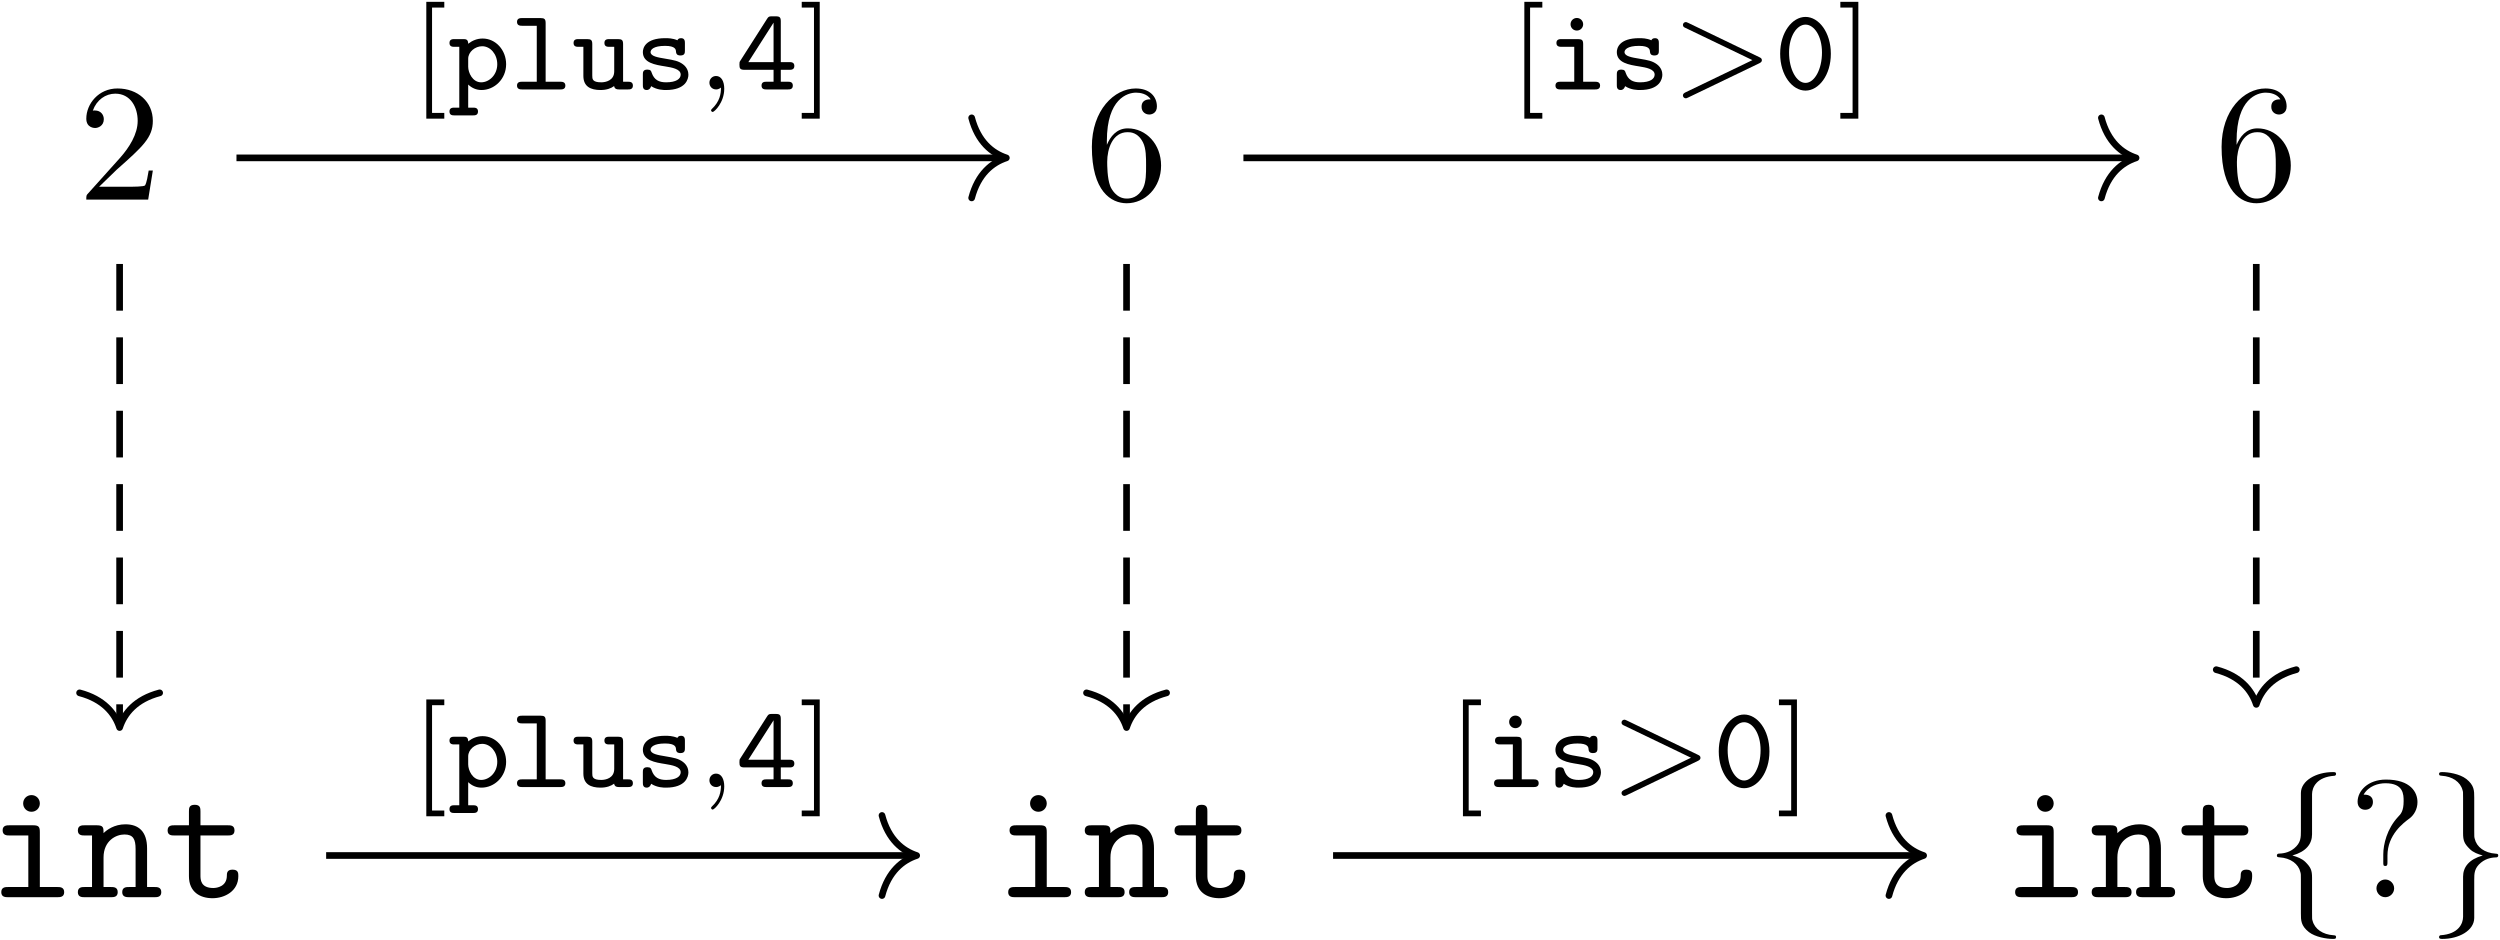
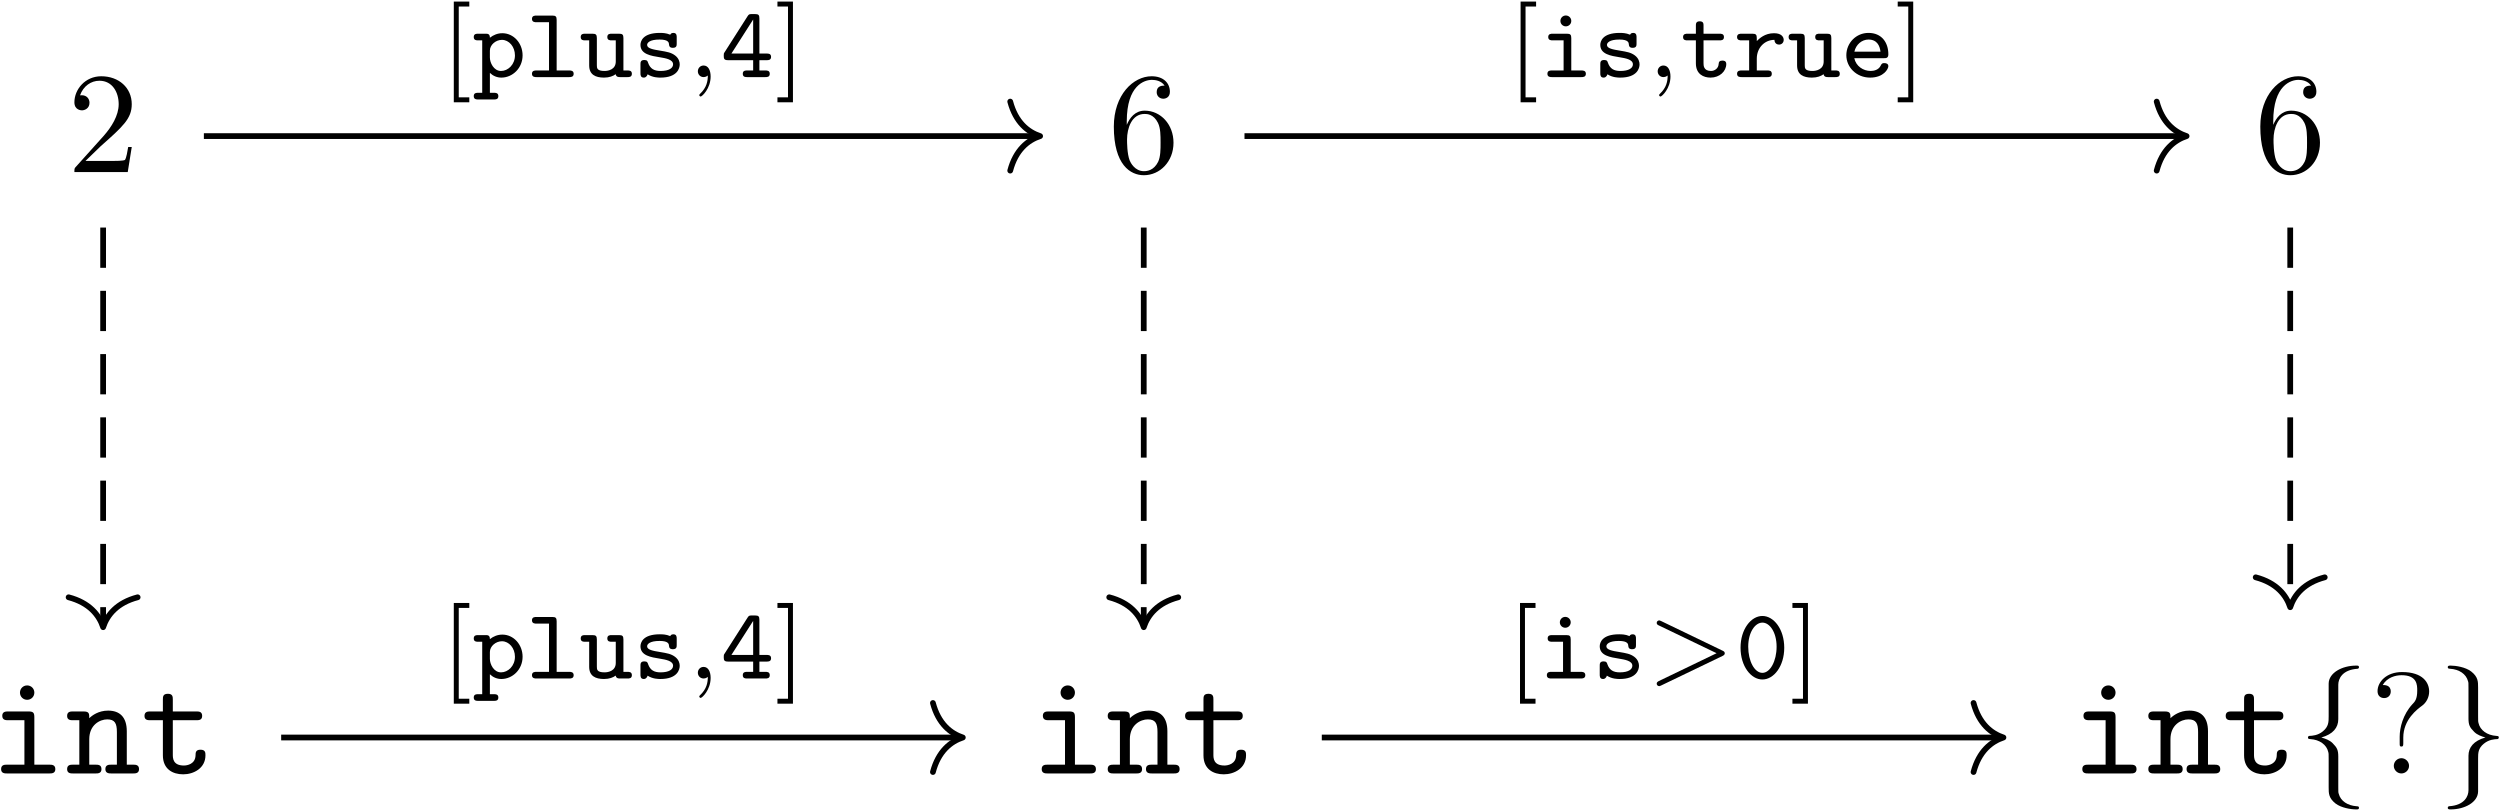
- <svg xmlns="http://www.w3.org/2000/svg" xmlns:xlink="http://www.w3.org/1999/xlink" width="1075pt" height="404pt" viewBox="0 0 1075 404" version="1.1">
+ <svg xmlns="http://www.w3.org/2000/svg" xmlns:xlink="http://www.w3.org/1999/xlink" width="1247pt" height="404pt" viewBox="0 0 1247 404" version="1.1">
  <defs>
    <g>
      <symbol overflow="visible" id="glyph0-0">
        <path style="stroke:none;" d="" />
      </symbol>
      <symbol overflow="visible" id="glyph0-1">
        <path style="stroke:none;" d="M 9.109 -5.531 L 16.719 -12.906 C 27.906 -22.812 32.203 -26.688 32.203 -33.859 C 32.203 -42.031 25.75 -47.781 17 -47.781 C 8.891 -47.781 3.594 -41.172 3.594 -34.797 C 3.594 -30.781 7.172 -30.781 7.391 -30.781 C 8.609 -30.781 11.125 -31.641 11.125 -34.578 C 11.125 -36.438 9.828 -38.312 7.312 -38.312 C 6.75 -38.312 6.594 -38.312 6.391 -38.234 C 8.031 -42.891 11.906 -45.547 16.062 -45.547 C 22.594 -45.547 25.688 -39.734 25.688 -33.859 C 25.688 -28.125 22.094 -22.453 18.156 -18 L 4.375 -2.656 C 3.594 -1.859 3.594 -1.719 3.594 0 L 30.203 0 L 32.203 -12.484 L 30.422 -12.484 C 30.062 -10.328 29.547 -7.172 28.844 -6.094 C 28.328 -5.531 23.594 -5.531 22.016 -5.531 Z M 9.109 -5.531 " />
      </symbol>
      <symbol overflow="visible" id="glyph0-2">
        <path style="stroke:none;" d="M 9.469 -23.531 L 9.469 -25.25 C 9.469 -43.406 18.359 -45.984 22.016 -45.984 C 23.75 -45.984 26.75 -45.547 28.328 -43.109 C 27.266 -43.109 24.391 -43.109 24.391 -39.891 C 24.391 -37.656 26.109 -36.578 27.688 -36.578 C 28.844 -36.578 30.984 -37.234 30.984 -40.031 C 30.984 -44.328 27.828 -47.781 21.875 -47.781 C 12.703 -47.781 3.016 -38.516 3.016 -22.672 C 3.016 -3.516 11.328 1.578 18 1.578 C 25.969 1.578 32.781 -5.172 32.781 -14.641 C 32.781 -23.75 26.391 -30.625 18.438 -30.625 C 13.562 -30.625 10.906 -26.969 9.469 -23.531 Z M 18 -0.438 C 13.484 -0.438 11.328 -4.734 10.906 -5.812 C 9.609 -9.188 9.609 -14.922 9.609 -16.219 C 9.609 -21.812 11.906 -28.984 18.359 -28.984 C 19.516 -28.984 22.812 -28.984 25.031 -24.531 C 26.328 -21.875 26.328 -18.219 26.328 -14.703 C 26.328 -11.266 26.328 -7.672 25.109 -5.094 C 22.953 -0.797 19.656 -0.438 18 -0.438 Z M 18 -0.438 " />
      </symbol>
      <symbol overflow="visible" id="glyph0-3">
        <path style="stroke:none;" d="M 16.859 -17.859 C 16.859 -26.906 23.812 -32 26.328 -33.859 C 28.266 -35.297 29.766 -37.875 29.766 -40.891 C 29.766 -45.047 26.906 -50.578 16.219 -50.578 C 8.469 -50.578 4.016 -45.688 4.016 -41.031 C 4.016 -38.594 5.672 -37.594 7.312 -37.594 C 9.328 -37.594 10.609 -39.031 10.609 -40.891 C 10.609 -44.109 7.609 -44.109 6.594 -44.109 C 8.828 -47.922 12.984 -49 16 -49 C 23.812 -49 23.812 -44.109 23.812 -41.312 C 23.812 -37.094 22.672 -35.797 21.375 -34.5 C 16.641 -29.344 15.062 -22.734 15.062 -18.359 L 15.062 -15.141 C 15.062 -13.844 15.062 -13.422 15.922 -13.422 C 16.859 -13.422 16.859 -14.062 16.859 -15.344 Z M 19.734 -3.797 C 19.734 -5.875 18 -7.609 15.922 -7.609 C 13.844 -7.609 12.125 -5.875 12.125 -3.797 C 12.125 -1.719 13.844 0 15.922 0 C 18 0 19.734 -1.719 19.734 -3.797 Z M 19.734 -3.797 " />
      </symbol>
      <symbol overflow="visible" id="glyph1-0">
        <path style="stroke:none;" d="" />
      </symbol>
      <symbol overflow="visible" id="glyph1-1">
        <path style="stroke:none;" d="M 22.172 -27.969 C 22.172 -30.203 21.734 -30.922 19.297 -30.922 L 9.109 -30.922 C 8.031 -30.922 6.172 -30.922 6.172 -28.766 C 6.172 -26.547 8.031 -26.547 9.109 -26.547 L 17.219 -26.547 L 17.219 -4.375 L 8.531 -4.375 C 7.391 -4.375 5.594 -4.375 5.594 -2.156 C 5.594 0 7.453 0 8.531 0 L 29.703 0 C 30.781 0 32.641 0 32.641 -2.156 C 32.641 -4.375 30.781 -4.375 29.703 -4.375 L 22.172 -4.375 Z M 22.172 -40.312 C 22.172 -42.328 20.594 -43.906 18.578 -43.906 C 16.578 -43.906 15 -42.328 15 -40.312 C 15 -38.312 16.578 -36.734 18.578 -36.734 C 20.594 -36.734 22.172 -38.312 22.172 -40.312 Z M 22.172 -40.312 " />
      </symbol>
      <symbol overflow="visible" id="glyph1-2">
        <path style="stroke:none;" d="M 11.906 -27.547 C 11.906 -29.844 11.906 -30.922 9.031 -30.922 L 3.797 -30.922 C 2.656 -30.922 0.859 -30.922 0.859 -28.688 C 0.859 -26.547 2.719 -26.547 3.734 -26.547 L 6.953 -26.547 L 6.953 -4.375 L 3.797 -4.375 C 2.656 -4.375 0.859 -4.375 0.859 -2.156 C 0.859 0 2.719 0 3.734 0 L 15.141 0 C 16.141 0 18 0 18 -2.156 C 18 -4.375 16.219 -4.375 15.062 -4.375 L 11.906 -4.375 L 11.906 -17.078 C 11.906 -24.25 17.219 -26.969 20.875 -26.969 C 24.672 -26.969 25.688 -24.969 25.688 -20.656 L 25.688 -4.375 L 22.891 -4.375 C 21.734 -4.375 19.938 -4.375 19.938 -2.156 C 19.938 0 21.875 0 22.891 0 L 33.859 0 C 34.859 0 36.734 0 36.734 -2.156 C 36.734 -4.375 34.938 -4.375 33.781 -4.375 L 30.625 -4.375 L 30.625 -21.016 C 30.625 -28.266 26.969 -31.344 21.312 -31.344 C 16.5 -31.344 13.266 -28.906 11.906 -27.547 Z M 11.906 -27.547 " />
      </symbol>
      <symbol overflow="visible" id="glyph1-3">
        <path style="stroke:none;" d="M 15.922 -26.547 L 27.688 -26.547 C 28.766 -26.547 30.562 -26.547 30.562 -28.688 C 30.562 -30.922 28.844 -30.922 27.688 -30.922 L 15.922 -30.922 L 15.922 -36.797 C 15.922 -38.156 15.922 -39.734 13.484 -39.734 C 10.969 -39.734 10.969 -38.234 10.969 -36.797 L 10.969 -30.922 L 4.734 -30.922 C 3.594 -30.922 1.797 -30.922 1.797 -28.688 C 1.797 -26.547 3.594 -26.547 4.656 -26.547 L 10.969 -26.547 L 10.969 -9.031 C 10.969 -2.156 15.859 0.438 21.094 0.438 C 26.391 0.438 32.203 -2.656 32.203 -9.031 C 32.203 -10.328 32.203 -11.844 29.703 -11.844 C 27.328 -11.844 27.266 -10.328 27.266 -9.109 C 27.188 -4.656 23.094 -3.953 21.453 -3.953 C 15.922 -3.953 15.922 -7.672 15.922 -9.469 Z M 15.922 -26.547 " />
      </symbol>
      <symbol overflow="visible" id="glyph2-0">
        <path style="stroke:none;" d="" />
      </symbol>
      <symbol overflow="visible" id="glyph2-1">
        <path style="stroke:none;" d="M 20.297 -44.266 C 20.297 -47.125 22.172 -51.719 29.984 -52.219 C 30.344 -52.297 30.625 -52.578 30.625 -53.016 C 30.625 -53.797 30.062 -53.797 29.266 -53.797 C 22.094 -53.797 15.562 -50.141 15.5 -44.828 L 15.5 -28.484 C 15.5 -25.688 15.5 -23.391 12.625 -21.016 C 10.109 -18.938 7.391 -18.797 5.812 -18.719 C 5.453 -18.656 5.172 -18.359 5.172 -17.938 C 5.172 -17.219 5.594 -17.219 6.312 -17.141 C 11.047 -16.859 14.484 -14.281 15.281 -10.766 C 15.5 -9.969 15.5 -9.828 15.5 -7.25 L 15.5 6.953 C 15.5 9.969 15.5 12.266 18.938 15 C 21.734 17.141 26.469 17.938 29.266 17.938 C 30.062 17.938 30.625 17.938 30.625 17.141 C 30.625 16.422 30.203 16.422 29.484 16.359 C 24.969 16.062 21.453 13.766 20.516 10.109 C 20.297 9.469 20.297 9.328 20.297 6.75 L 20.297 -8.328 C 20.297 -11.625 19.734 -12.844 17.438 -15.141 C 15.922 -16.641 13.844 -17.359 11.844 -17.938 C 17.719 -19.578 20.297 -22.891 20.297 -27.047 Z M 20.297 -44.266 " />
      </symbol>
      <symbol overflow="visible" id="glyph2-2">
        <path style="stroke:none;" d="M 15.5 8.391 C 15.5 11.266 13.625 15.859 5.812 16.359 C 5.453 16.422 5.172 16.719 5.172 17.141 C 5.172 17.938 5.953 17.938 6.594 17.938 C 13.562 17.938 20.234 14.422 20.297 8.969 L 20.297 -7.391 C 20.297 -10.188 20.297 -12.484 23.172 -14.844 C 25.688 -16.922 28.406 -17.078 29.984 -17.141 C 30.344 -17.219 30.625 -17.5 30.625 -17.938 C 30.625 -18.656 30.203 -18.656 29.484 -18.719 C 24.75 -19.016 21.312 -21.594 20.516 -25.109 C 20.297 -25.891 20.297 -26.047 20.297 -28.625 L 20.297 -42.828 C 20.297 -45.844 20.297 -48.141 16.859 -50.859 C 13.984 -53.078 9.031 -53.797 6.594 -53.797 C 5.953 -53.797 5.172 -53.797 5.172 -53.016 C 5.172 -52.297 5.594 -52.297 6.312 -52.219 C 10.828 -51.938 14.344 -49.641 15.281 -45.984 C 15.5 -45.344 15.5 -45.188 15.5 -42.609 L 15.5 -27.547 C 15.5 -24.25 16.062 -23.031 18.359 -20.734 C 19.875 -19.219 21.953 -18.5 23.953 -17.938 C 18.078 -16.281 15.5 -12.984 15.5 -8.828 Z M 15.5 8.391 " />
      </symbol>
      <symbol overflow="visible" id="glyph3-0">
        <path style="stroke:none;" d="" />
      </symbol>
      <symbol overflow="visible" id="glyph3-1">
        <path style="stroke:none;" d="M 14.562 12.562 L 14.562 10.094 L 9.297 10.094 L 9.297 -35.203 L 14.562 -35.203 L 14.562 -37.672 L 6.828 -37.672 L 6.828 12.562 Z M 14.562 12.562 " />
      </symbol>
      <symbol overflow="visible" id="glyph3-2">
        <path style="stroke:none;" d="M 9.344 -37.672 L 1.609 -37.672 L 1.609 -35.203 L 6.875 -35.203 L 6.875 10.094 L 1.609 10.094 L 1.609 12.562 L 9.344 12.562 Z M 9.344 -37.672 " />
      </symbol>
      <symbol overflow="visible" id="glyph4-0">
        <path style="stroke:none;" d="" />
      </symbol>
      <symbol overflow="visible" id="glyph4-1">
        <path style="stroke:none;" d="M 10.641 11.156 C 11.453 11.156 12.812 11.156 12.812 9.484 C 12.812 7.828 11.453 7.828 10.641 7.828 L 8.594 7.828 L 8.594 -2.109 C 10.141 -0.609 12.109 0.25 14.312 0.25 C 19.891 0.25 24.906 -4.469 24.906 -10.844 C 24.906 -16.922 20.438 -21.891 14.812 -21.891 C 12.453 -21.891 10.391 -21.047 8.594 -19.641 C 8.594 -21.641 7.484 -21.641 6.422 -21.641 L 2.719 -21.641 C 1.906 -21.641 0.547 -21.641 0.547 -19.984 C 0.547 -18.328 1.906 -18.328 2.719 -18.328 L 4.766 -18.328 L 4.766 7.828 L 2.719 7.828 C 1.906 7.828 0.547 7.828 0.547 9.484 C 0.547 11.156 1.906 11.156 2.719 11.156 Z M 8.594 -13.203 C 8.594 -16.125 11.547 -18.578 14.609 -18.578 C 18.125 -18.578 21.094 -15.172 21.094 -10.844 C 21.094 -6.281 17.672 -3.062 14.156 -3.062 C 10.453 -3.062 8.594 -7.234 8.594 -9.75 Z M 8.594 -13.203 " />
      </symbol>
      <symbol overflow="visible" id="glyph4-2">
        <path style="stroke:none;" d="M 15.219 -28.531 C 15.219 -30.234 14.719 -30.688 13.062 -30.688 L 5.125 -30.688 C 4.375 -30.688 2.906 -30.688 2.906 -29.031 C 2.906 -27.375 4.422 -27.375 5.125 -27.375 L 11.406 -27.375 L 11.406 -3.312 L 5.125 -3.312 C 4.375 -3.312 2.906 -3.312 2.906 -1.656 C 2.906 0 4.422 0 5.125 0 L 21.5 0 C 22.25 0 23.703 0 23.703 -1.656 C 23.703 -3.312 22.203 -3.312 21.5 -3.312 L 15.219 -3.312 Z M 15.219 -28.531 " />
      </symbol>
      <symbol overflow="visible" id="glyph4-3">
        <path style="stroke:none;" d="M 21.844 -19.484 C 21.844 -21.188 21.344 -21.641 19.688 -21.641 L 15.969 -21.641 C 15.172 -21.641 13.812 -21.641 13.812 -19.984 C 13.812 -18.328 15.172 -18.328 15.969 -18.328 L 18.031 -18.328 L 18.031 -7.781 C 18.031 -3.812 14.359 -3.062 12.453 -3.062 C 8.594 -3.062 8.594 -4.516 8.594 -5.969 L 8.594 -19.484 C 8.594 -21.188 8.078 -21.641 6.422 -21.641 L 2.719 -21.641 C 1.906 -21.641 0.547 -21.641 0.547 -19.984 C 0.547 -18.328 1.906 -18.328 2.719 -18.328 L 4.766 -18.328 L 4.766 -5.828 C 4.766 -1.203 7.938 0.25 12.156 0.25 C 14.812 0.25 16.719 -0.5 17.984 -1.453 C 18.234 0 19.438 0 20.188 0 L 23.906 0 C 24.703 0 26.062 0 26.062 -1.656 C 26.062 -3.312 24.703 -3.312 23.906 -3.312 L 21.844 -3.312 Z M 21.844 -19.484 " />
      </symbol>
      <symbol overflow="visible" id="glyph4-4">
        <path style="stroke:none;" d="M 21.75 -19.891 C 21.75 -20.641 21.75 -22.047 20.094 -22.047 C 18.938 -22.047 18.688 -21.438 18.531 -21.141 C 16.469 -22.047 14.469 -22.047 13.312 -22.047 C 4.766 -22.047 3.672 -17.828 3.672 -16.062 C 3.672 -11.406 8.938 -10.594 13.359 -9.891 C 16.062 -9.438 19.938 -8.844 19.938 -6.375 C 19.938 -4.562 18.031 -3.062 13.656 -3.062 C 10.547 -3.062 8.531 -4.125 7.484 -7.125 C 7.234 -7.938 7.031 -8.531 5.578 -8.531 C 3.672 -8.531 3.672 -7.281 3.672 -6.375 L 3.672 -1.906 C 3.672 -1.156 3.672 0.25 5.328 0.25 C 5.828 0.25 6.734 0.094 7.234 -1.406 C 9.797 0.25 12.609 0.25 13.609 0.25 C 22.141 0.25 23.25 -4.469 23.25 -6.328 C 23.25 -7.531 22.844 -9.344 20.938 -10.797 C 18.938 -12.297 16.969 -12.609 13.453 -13.203 C 10.047 -13.766 6.984 -14.266 6.984 -16.062 C 6.984 -17.078 8.188 -18.734 13.203 -18.734 C 17.734 -18.734 17.875 -17.125 17.922 -16.219 C 18.031 -14.609 19.281 -14.609 19.844 -14.609 C 21.75 -14.609 21.75 -15.812 21.75 -16.766 Z M 21.75 -19.891 " />
      </symbol>
      <symbol overflow="visible" id="glyph4-5">
        <path style="stroke:none;" d="M 1.953 -12.453 C 1.5 -11.797 1.5 -11.703 1.5 -10.641 C 1.5 -9.094 1.75 -8.438 3.672 -8.438 L 16.172 -8.438 L 16.172 -3.312 L 13.156 -3.312 C 12.359 -3.312 11 -3.312 11 -1.656 C 11 0 12.359 0 13.156 0 L 22.297 0 C 23.094 0 24.453 0 24.453 -1.656 C 24.453 -3.312 23.094 -3.312 22.297 -3.312 L 19.281 -3.312 L 19.281 -8.438 L 22.953 -8.438 C 23.703 -8.438 25.109 -8.438 25.109 -10.094 C 25.109 -11.75 23.703 -11.75 22.953 -11.75 L 19.281 -11.75 L 19.281 -29.281 C 19.281 -30.984 18.828 -31.438 17.125 -31.438 L 15.562 -31.438 C 14.312 -31.438 14.016 -31.391 13.359 -30.328 Z M 5.328 -11.75 L 16.172 -28.719 L 16.172 -11.75 Z M 5.328 -11.75 " />
      </symbol>
      <symbol overflow="visible" id="glyph4-6">
        <path style="stroke:none;" d="M 15.875 -28.016 C 15.875 -29.531 14.656 -30.734 13.156 -30.734 C 11.656 -30.734 10.453 -29.531 10.453 -28.016 C 10.453 -26.516 11.656 -25.312 13.156 -25.312 C 14.656 -25.312 15.875 -26.516 15.875 -28.016 Z M 6.578 -21.641 C 5.828 -21.641 4.375 -21.641 4.375 -19.984 C 4.375 -18.328 5.875 -18.328 6.578 -18.328 L 12.047 -18.328 L 12.047 -3.312 L 6.172 -3.312 C 5.422 -3.312 3.969 -3.312 3.969 -1.656 C 3.969 0 5.469 0 6.172 0 L 20.938 0 C 21.641 0 23.156 0 23.156 -1.656 C 23.156 -3.312 21.641 -3.312 20.938 -3.312 L 15.875 -3.312 L 15.875 -19.484 C 15.875 -21.188 15.359 -21.641 13.703 -21.641 Z M 6.578 -21.641 " />
      </symbol>
      <symbol overflow="visible" id="glyph4-7">
+         <path style="stroke:none;" d="M 11.453 -18.328 L 19.484 -18.328 C 20.234 -18.328 21.641 -18.328 21.641 -19.984 C 21.641 -21.641 20.234 -21.641 19.484 -21.641 L 11.453 -21.641 L 11.453 -25.656 C 11.453 -26.609 11.453 -27.828 9.547 -27.828 C 7.641 -27.828 7.641 -26.562 7.641 -25.656 L 7.641 -21.641 L 3.469 -21.641 C 2.719 -21.641 1.25 -21.641 1.25 -19.984 C 1.25 -18.328 2.656 -18.328 3.422 -18.328 L 7.641 -18.328 L 7.641 -6.875 C 7.641 -1.453 11.453 0.25 14.969 0.25 C 19.484 0.25 22.797 -2.906 22.797 -6.531 C 22.797 -8.234 21.344 -8.234 20.891 -8.234 C 19.578 -8.234 19.031 -7.734 18.984 -6.484 C 18.875 -4.422 17.078 -3.062 15.172 -3.062 C 11.453 -3.062 11.453 -5.828 11.453 -6.984 Z M 11.453 -18.328 " />
+       </symbol>
+       <symbol overflow="visible" id="glyph4-8">
+         <path style="stroke:none;" d="M 11.344 -9.188 C 11.344 -14.656 15.266 -18.578 20.141 -18.578 C 20.234 -16.625 21.641 -16.219 22.453 -16.219 C 23.703 -16.219 24.766 -17.125 24.766 -18.578 C 24.766 -19.844 23.859 -21.891 19.938 -21.891 C 15.312 -21.891 12.609 -19.234 11.344 -17.984 L 11.344 -19.484 C 11.344 -21.188 10.844 -21.641 9.188 -21.641 L 3.719 -21.641 C 3.016 -21.641 1.5 -21.641 1.5 -19.984 C 1.5 -18.328 3.016 -18.328 3.719 -18.328 L 7.531 -18.328 L 7.531 -3.312 L 3.719 -3.312 C 3.016 -3.312 1.5 -3.312 1.5 -1.656 C 1.5 0 3.016 0 3.719 0 L 16.672 0 C 17.469 0 18.828 0 18.828 -1.656 C 18.828 -3.312 17.469 -3.312 16.672 -3.312 L 11.344 -3.312 Z M 11.344 -9.188 " />
+       </symbol>
+       <symbol overflow="visible" id="glyph4-9">
+         <path style="stroke:none;" d="M 21.438 -9.438 C 22.391 -9.438 23.609 -9.438 23.609 -11.344 C 23.609 -17.375 20.188 -22.047 13.703 -22.047 C 7.531 -22.047 2.656 -17.031 2.656 -10.891 C 2.656 -4.922 7.688 0.25 14.516 0.25 C 21.391 0.25 23.609 -4.172 23.609 -5.422 C 23.609 -6.531 22.75 -6.984 21.688 -6.984 C 20.844 -6.984 20.344 -6.938 19.844 -5.828 C 18.828 -3.562 16.375 -3.062 14.766 -3.062 C 11.094 -3.062 7.438 -5.469 6.625 -9.438 Z M 6.672 -12.703 C 7.438 -16.219 10.391 -18.734 13.703 -18.734 C 18.234 -18.734 19.391 -15.219 19.688 -12.703 Z M 6.672 -12.703 " />
+       </symbol>
+       <symbol overflow="visible" id="glyph4-10">
        <path style="stroke:none;" d="M 24.203 -15.312 C 24.203 -24.609 18.984 -31.188 13.312 -31.188 C 7.578 -31.188 2.406 -24.5 2.406 -15.359 C 2.406 -6.078 7.641 0.5 13.312 0.5 C 19.031 0.5 24.203 -6.172 24.203 -15.312 Z M 13.312 -2.812 C 9.391 -2.812 6.234 -8.641 6.234 -15.875 C 6.234 -23 9.641 -27.875 13.312 -27.875 C 16.969 -27.875 20.391 -23.047 20.391 -15.875 C 20.391 -8.641 17.172 -2.812 13.312 -2.812 Z M 13.312 -2.812 " />
      </symbol>
      <symbol overflow="visible" id="glyph5-0">
        <path style="stroke:none;" d="" />
      </symbol>
      <symbol overflow="visible" id="glyph5-1">
        <path style="stroke:none;" d="M 10.594 -0.797 C 10.594 1.953 10.094 5.172 6.672 8.391 C 6.484 8.594 6.328 8.734 6.328 8.984 C 6.328 9.344 6.734 9.688 7.031 9.688 C 7.734 9.688 12 5.672 12 -0.297 C 12 -3.422 10.797 -5.781 8.484 -5.781 C 6.828 -5.781 5.625 -4.469 5.625 -2.906 C 5.625 -1.312 6.781 0 8.531 0 C 9.75 0 10.547 -0.797 10.594 -0.797 Z M 10.594 -0.797 " />
      </symbol>
      <symbol overflow="visible" id="glyph5-2">
        <path style="stroke:none;" d="M 38.266 -11.25 C 38.875 -11.547 39.375 -11.906 39.375 -12.562 C 39.375 -13.359 38.812 -13.609 38.312 -13.859 L 7.688 -28.625 C 6.984 -28.969 6.781 -28.969 6.672 -28.969 C 5.969 -28.969 5.422 -28.422 5.422 -27.719 C 5.422 -26.969 6.031 -26.672 6.484 -26.469 L 35.297 -12.609 L 6.531 1.25 C 5.922 1.562 5.422 1.906 5.422 2.562 C 5.422 3.266 5.969 3.812 6.672 3.812 C 6.734 3.812 6.984 3.812 7.578 3.516 Z M 38.266 -11.25 " />
      </symbol>
    </g>
  </defs>
  <g id="surface1">
    <g style="fill:rgb(0%,0%,0%);fill-opacity:1;">
      <use xlink:href="#glyph0-1" x="33.514" y="85.821" />
    </g>
    <g style="fill:rgb(0%,0%,0%);fill-opacity:1;">
-       <use xlink:href="#glyph0-2" x="466.486" y="85.821" />
-     </g>
-     <g style="fill:rgb(0%,0%,0%);fill-opacity:1;">
-       <use xlink:href="#glyph0-2" x="952.263" y="85.821" />
+       <use xlink:href="#glyph0-2" x="552.562" y="85.821" />
+     </g>
+     <g style="fill:rgb(0%,0%,0%);fill-opacity:1;">
+       <use xlink:href="#glyph0-2" x="1124.422" y="85.821" />
    </g>
    <g style="fill:rgb(0%,0%,0%);fill-opacity:1;">
      <use xlink:href="#glyph1-1" x="-5.042" y="385.795" />
      <use xlink:href="#glyph1-2" x="32.617" y="385.795" />
      <use xlink:href="#glyph1-3" x="70.276" y="385.795" />
    </g>
    <g style="fill:rgb(0%,0%,0%);fill-opacity:1;">
-       <use xlink:href="#glyph1-1" x="427.93" y="385.795" />
-       <use xlink:href="#glyph1-2" x="465.589" y="385.795" />
-       <use xlink:href="#glyph1-3" x="503.248" y="385.795" />
-     </g>
-     <g style="fill:rgb(0%,0%,0%);fill-opacity:1;">
-       <use xlink:href="#glyph1-1" x="860.91" y="385.795" />
-       <use xlink:href="#glyph1-2" x="898.568" y="385.795" />
-       <use xlink:href="#glyph1-3" x="936.227" y="385.795" />
-     </g>
-     <g style="fill:rgb(0%,0%,0%);fill-opacity:1;">
-       <use xlink:href="#glyph2-1" x="973.885" y="385.795" />
-     </g>
-     <g style="fill:rgb(0%,0%,0%);fill-opacity:1;">
-       <use xlink:href="#glyph0-3" x="1009.748" y="385.795" />
-     </g>
-     <g style="fill:rgb(0%,0%,0%);fill-opacity:1;">
-       <use xlink:href="#glyph2-2" x="1043.624" y="385.795" />
-     </g>
-     <path style="fill:none;stroke-width:0.398;stroke-linecap:butt;stroke-linejoin:miter;stroke:rgb(0%,0%,0%);stroke-opacity:1;stroke-miterlimit:10;" d="M -60.491 21.358 L -14.711 21.358 " transform="matrix(7.2,0,0,-7.2,537.2192,221.663)" />
-     <path style="fill:none;stroke-width:0.398;stroke-linecap:round;stroke-linejoin:round;stroke:rgb(0%,0%,0%);stroke-opacity:1;stroke-miterlimit:10;" d="M -2.072 2.391 C -1.694 0.956 -0.85 0.279 0 0 C -0.85 -0.279 -1.694 -0.956 -2.072 -2.391 " transform="matrix(7.2,0,0,-7.2,432.7299,67.8876)" />
-     <g style="fill:rgb(0%,0%,0%);fill-opacity:1;">
-       <use xlink:href="#glyph3-1" x="176.485" y="38.459" />
-     </g>
-     <g style="fill:rgb(0%,0%,0%);fill-opacity:1;">
-       <use xlink:href="#glyph4-1" x="192.728" y="38.459" />
-       <use xlink:href="#glyph4-2" x="219.405" y="38.459" />
-       <use xlink:href="#glyph4-3" x="246.083" y="38.459" />
-       <use xlink:href="#glyph4-4" x="272.76" y="38.459" />
-     </g>
-     <g style="fill:rgb(0%,0%,0%);fill-opacity:1;">
-       <use xlink:href="#glyph5-1" x="299.425" y="38.459" />
-     </g>
-     <g style="fill:rgb(0%,0%,0%);fill-opacity:1;">
-       <use xlink:href="#glyph4-5" x="316.46" y="38.459" />
-     </g>
-     <g style="fill:rgb(0%,0%,0%);fill-opacity:1;">
-       <use xlink:href="#glyph3-2" x="343.136" y="38.459" />
-     </g>
-     <path style="fill:none;stroke-width:0.398;stroke-linecap:butt;stroke-linejoin:miter;stroke:rgb(0%,0%,0%);stroke-opacity:1;stroke-dasharray:2.789,1.594;stroke-miterlimit:10;" d="M -67.47 15.022 L -67.47 -12.464 " transform="matrix(7.2,0,0,-7.2,537.2192,221.663)" />
-     <path style="fill:none;stroke-width:0.398;stroke-linecap:round;stroke-linejoin:round;stroke:rgb(0%,0%,0%);stroke-opacity:1;stroke-miterlimit:10;" d="M -2.072 2.391 C -1.694 0.956 -0.85 0.279 0 -0 C -0.85 -0.279 -1.694 -0.956 -2.072 -2.391 " transform="matrix(0,7.2,7.2,0,51.43506,312.8423)" />
-     <path style="fill:none;stroke-width:0.398;stroke-linecap:butt;stroke-linejoin:miter;stroke:rgb(0%,0%,0%);stroke-opacity:1;stroke-dasharray:2.789,1.594;stroke-miterlimit:10;" d="M -7.334 15.022 L -7.334 -12.464 " transform="matrix(7.2,0,0,-7.2,537.2192,221.663)" />
-     <path style="fill:none;stroke-width:0.398;stroke-linecap:round;stroke-linejoin:round;stroke:rgb(0%,0%,0%);stroke-opacity:1;stroke-miterlimit:10;" d="M -2.072 2.391 C -1.694 0.956 -0.85 0.279 0 0 C -0.85 -0.279 -1.694 -0.956 -2.072 -2.391 " transform="matrix(0,7.2,7.2,0,484.4165,312.8423)" />
-     <path style="fill:none;stroke-width:0.398;stroke-linecap:butt;stroke-linejoin:miter;stroke:rgb(0%,0%,0%);stroke-opacity:1;stroke-miterlimit:10;" d="M -0.354 21.358 L 52.758 21.358 " transform="matrix(7.2,0,0,-7.2,537.2192,221.663)" />
-     <path style="fill:none;stroke-width:0.398;stroke-linecap:round;stroke-linejoin:round;stroke:rgb(0%,0%,0%);stroke-opacity:1;stroke-miterlimit:10;" d="M -2.072 2.391 C -1.694 0.956 -0.85 0.279 0 0 C -0.85 -0.279 -1.694 -0.956 -2.072 -2.391 " transform="matrix(7.2,0,0,-7.2,918.514,67.8876)" />
-     <g style="fill:rgb(0%,0%,0%);fill-opacity:1;">
-       <use xlink:href="#glyph3-1" x="648.639" y="38.459" />
-     </g>
-     <g style="fill:rgb(0%,0%,0%);fill-opacity:1;">
-       <use xlink:href="#glyph4-6" x="664.882" y="38.459" />
-       <use xlink:href="#glyph4-4" x="691.56" y="38.459" />
-     </g>
-     <g style="fill:rgb(0%,0%,0%);fill-opacity:1;">
-       <use xlink:href="#glyph5-2" x="718.234" y="38.459" />
-     </g>
-     <g style="fill:rgb(0%,0%,0%);fill-opacity:1;">
-       <use xlink:href="#glyph4-7" x="763.062" y="38.459" />
-     </g>
-     <g style="fill:rgb(0%,0%,0%);fill-opacity:1;">
-       <use xlink:href="#glyph3-2" x="789.738" y="38.459" />
-     </g>
-     <path style="fill:none;stroke-width:0.398;stroke-linecap:butt;stroke-linejoin:miter;stroke:rgb(0%,0%,0%);stroke-opacity:1;stroke-dasharray:2.789,1.594;stroke-miterlimit:10;" d="M 60.136 15.022 L 60.136 -11.081 " transform="matrix(7.2,0,0,-7.2,537.2192,221.663)" />
-     <path style="fill:none;stroke-width:0.398;stroke-linecap:round;stroke-linejoin:round;stroke:rgb(0%,0%,0%);stroke-opacity:1;stroke-miterlimit:10;" d="M -2.072 2.391 C -1.693 0.956 -0.85 0.279 -0 -0 C -0.85 -0.279 -1.693 -0.956 -2.072 -2.391 " transform="matrix(0,7.2,7.2,0,970.2005,302.8796)" />
-     <path style="fill:none;stroke-width:0.398;stroke-linecap:butt;stroke-linejoin:miter;stroke:rgb(0%,0%,0%);stroke-opacity:1;stroke-miterlimit:10;" d="M -55.136 -20.306 L -20.067 -20.306 " transform="matrix(7.2,0,0,-7.2,537.2192,221.663)" />
-     <path style="fill:none;stroke-width:0.398;stroke-linecap:round;stroke-linejoin:round;stroke:rgb(0%,0%,0%);stroke-opacity:1;stroke-miterlimit:10;" d="M -2.072 2.391 C -1.694 0.956 -0.85 0.279 0 -0 C -0.85 -0.279 -1.694 -0.957 -2.072 -2.391 " transform="matrix(7.2,0,0,-7.2,394.1745,367.8666)" />
-     <g style="fill:rgb(0%,0%,0%);fill-opacity:1;">
-       <use xlink:href="#glyph3-1" x="176.485" y="338.433" />
-     </g>
-     <g style="fill:rgb(0%,0%,0%);fill-opacity:1;">
-       <use xlink:href="#glyph4-1" x="192.728" y="338.433" />
-       <use xlink:href="#glyph4-2" x="219.405" y="338.433" />
-       <use xlink:href="#glyph4-3" x="246.083" y="338.433" />
-       <use xlink:href="#glyph4-4" x="272.76" y="338.433" />
-     </g>
-     <g style="fill:rgb(0%,0%,0%);fill-opacity:1;">
-       <use xlink:href="#glyph5-1" x="299.425" y="338.433" />
-     </g>
-     <g style="fill:rgb(0%,0%,0%);fill-opacity:1;">
-       <use xlink:href="#glyph4-5" x="316.46" y="338.433" />
-     </g>
-     <g style="fill:rgb(0%,0%,0%);fill-opacity:1;">
-       <use xlink:href="#glyph3-2" x="343.136" y="338.433" />
-     </g>
-     <path style="fill:none;stroke-width:0.398;stroke-linecap:butt;stroke-linejoin:miter;stroke:rgb(0%,0%,0%);stroke-opacity:1;stroke-miterlimit:10;" d="M 5 -20.306 L 40.07 -20.306 " transform="matrix(7.2,0,0,-7.2,537.2192,221.663)" />
-     <path style="fill:none;stroke-width:0.398;stroke-linecap:round;stroke-linejoin:round;stroke:rgb(0%,0%,0%);stroke-opacity:1;stroke-miterlimit:10;" d="M -2.072 2.391 C -1.694 0.956 -0.85 0.279 0 -0 C -0.85 -0.279 -1.694 -0.957 -2.072 -2.391 " transform="matrix(7.2,0,0,-7.2,827.1558,367.8666)" />
-     <g style="fill:rgb(0%,0%,0%);fill-opacity:1;">
-       <use xlink:href="#glyph3-1" x="622.237" y="338.433" />
-     </g>
-     <g style="fill:rgb(0%,0%,0%);fill-opacity:1;">
-       <use xlink:href="#glyph4-6" x="638.48" y="338.433" />
-       <use xlink:href="#glyph4-4" x="665.157" y="338.433" />
-     </g>
-     <g style="fill:rgb(0%,0%,0%);fill-opacity:1;">
-       <use xlink:href="#glyph5-2" x="691.832" y="338.433" />
-     </g>
-     <g style="fill:rgb(0%,0%,0%);fill-opacity:1;">
-       <use xlink:href="#glyph4-7" x="736.659" y="338.433" />
-     </g>
-     <g style="fill:rgb(0%,0%,0%);fill-opacity:1;">
-       <use xlink:href="#glyph3-2" x="763.335" y="338.433" />
+       <use xlink:href="#glyph1-1" x="514.006" y="385.795" />
+       <use xlink:href="#glyph1-2" x="551.665" y="385.795" />
+       <use xlink:href="#glyph1-3" x="589.324" y="385.795" />
+     </g>
+     <g style="fill:rgb(0%,0%,0%);fill-opacity:1;">
+       <use xlink:href="#glyph1-1" x="1033.062" y="385.795" />
+       <use xlink:href="#glyph1-2" x="1070.72" y="385.795" />
+       <use xlink:href="#glyph1-3" x="1108.379" y="385.795" />
+     </g>
+     <g style="fill:rgb(0%,0%,0%);fill-opacity:1;">
+       <use xlink:href="#glyph2-1" x="1146.037" y="385.795" />
+     </g>
+     <g style="fill:rgb(0%,0%,0%);fill-opacity:1;">
+       <use xlink:href="#glyph0-3" x="1181.9" y="385.795" />
+     </g>
+     <g style="fill:rgb(0%,0%,0%);fill-opacity:1;">
+       <use xlink:href="#glyph2-2" x="1215.776" y="385.795" />
+     </g>
+     <path style="fill:none;stroke-width:0.398;stroke-linecap:butt;stroke-linejoin:miter;stroke:rgb(0%,0%,0%);stroke-opacity:1;stroke-miterlimit:10;" d="M -72.446 21.358 L -14.712 21.358 " transform="matrix(7.2,0,0,-7.2,623.3024,221.663)" />
+     <path style="fill:none;stroke-width:0.398;stroke-linecap:round;stroke-linejoin:round;stroke:rgb(0%,0%,0%);stroke-opacity:1;stroke-miterlimit:10;" d="M -2.072 2.391 C -1.693 0.956 -0.85 0.279 -0 0 C -0.85 -0.279 -1.693 -0.956 -2.072 -2.391 " transform="matrix(7.2,0,0,-7.2,518.8131,67.8876)" />
+     <g style="fill:rgb(0%,0%,0%);fill-opacity:1;">
+       <use xlink:href="#glyph3-1" x="219.526" y="38.459" />
+     </g>
+     <g style="fill:rgb(0%,0%,0%);fill-opacity:1;">
+       <use xlink:href="#glyph4-1" x="235.762" y="38.459" />
+       <use xlink:href="#glyph4-2" x="262.44" y="38.459" />
+       <use xlink:href="#glyph4-3" x="289.117" y="38.459" />
+       <use xlink:href="#glyph4-4" x="315.794" y="38.459" />
+     </g>
+     <g style="fill:rgb(0%,0%,0%);fill-opacity:1;">
+       <use xlink:href="#glyph5-1" x="342.466" y="38.459" />
+     </g>
+     <g style="fill:rgb(0%,0%,0%);fill-opacity:1;">
+       <use xlink:href="#glyph4-5" x="359.502" y="38.459" />
+     </g>
+     <g style="fill:rgb(0%,0%,0%);fill-opacity:1;">
+       <use xlink:href="#glyph3-2" x="386.178" y="38.459" />
+     </g>
+     <path style="fill:none;stroke-width:0.398;stroke-linecap:butt;stroke-linejoin:miter;stroke:rgb(0%,0%,0%);stroke-opacity:1;stroke-dasharray:2.789,1.594;stroke-miterlimit:10;" d="M -79.425 15.022 L -79.425 -12.464 " transform="matrix(7.2,0,0,-7.2,623.3024,221.663)" />
+     <path style="fill:none;stroke-width:0.398;stroke-linecap:round;stroke-linejoin:round;stroke:rgb(0%,0%,0%);stroke-opacity:1;stroke-miterlimit:10;" d="M -2.072 2.391 C -1.694 0.956 -0.85 0.279 0 0 C -0.85 -0.279 -1.694 -0.956 -2.072 -2.391 " transform="matrix(0,7.2,7.2,0,51.4401,312.8423)" />
+     <path style="fill:none;stroke-width:0.398;stroke-linecap:butt;stroke-linejoin:miter;stroke:rgb(0%,0%,0%);stroke-opacity:1;stroke-dasharray:2.789,1.594;stroke-miterlimit:10;" d="M -7.334 15.022 L -7.334 -12.464 " transform="matrix(7.2,0,0,-7.2,623.3024,221.663)" />
+     <path style="fill:none;stroke-width:0.398;stroke-linecap:round;stroke-linejoin:round;stroke:rgb(0%,0%,0%);stroke-opacity:1;stroke-miterlimit:10;" d="M -2.072 2.391 C -1.694 0.957 -0.85 0.279 0 0 C -0.85 -0.279 -1.694 -0.956 -2.072 -2.391 " transform="matrix(0,7.2,7.2,0,570.4997,312.8423)" />
+     <path style="fill:none;stroke-width:0.398;stroke-linecap:butt;stroke-linejoin:miter;stroke:rgb(0%,0%,0%);stroke-opacity:1;stroke-miterlimit:10;" d="M -0.354 21.358 L 64.714 21.358 " transform="matrix(7.2,0,0,-7.2,623.3024,221.663)" />
+     <path style="fill:none;stroke-width:0.398;stroke-linecap:round;stroke-linejoin:round;stroke:rgb(0%,0%,0%);stroke-opacity:1;stroke-miterlimit:10;" d="M -2.072 2.391 C -1.694 0.956 -0.85 0.279 0 0 C -0.85 -0.279 -1.694 -0.956 -2.072 -2.391 " transform="matrix(7.2,0,0,-7.2,1090.675,67.8876)" />
+     <g style="fill:rgb(0%,0%,0%);fill-opacity:1;">
+       <use xlink:href="#glyph3-1" x="751.642" y="38.459" />
+     </g>
+     <g style="fill:rgb(0%,0%,0%);fill-opacity:1;">
+       <use xlink:href="#glyph4-6" x="767.878" y="38.459" />
+       <use xlink:href="#glyph4-4" x="794.556" y="38.459" />
+     </g>
+     <g style="fill:rgb(0%,0%,0%);fill-opacity:1;">
+       <use xlink:href="#glyph5-1" x="821.23" y="38.459" />
+     </g>
+     <g style="fill:rgb(0%,0%,0%);fill-opacity:1;">
+       <use xlink:href="#glyph4-7" x="838.266" y="38.459" />
+       <use xlink:href="#glyph4-8" x="864.943" y="38.459" />
+       <use xlink:href="#glyph4-3" x="891.62" y="38.459" />
+       <use xlink:href="#glyph4-9" x="918.297" y="38.459" />
+     </g>
+     <g style="fill:rgb(0%,0%,0%);fill-opacity:1;">
+       <use xlink:href="#glyph3-2" x="944.97" y="38.459" />
+     </g>
+     <path style="fill:none;stroke-width:0.398;stroke-linecap:butt;stroke-linejoin:miter;stroke:rgb(0%,0%,0%);stroke-opacity:1;stroke-dasharray:2.789,1.594;stroke-miterlimit:10;" d="M 72.092 15.022 L 72.092 -11.081 " transform="matrix(7.2,0,0,-7.2,623.3024,221.663)" />
+     <path style="fill:none;stroke-width:0.398;stroke-linecap:round;stroke-linejoin:round;stroke:rgb(0%,0%,0%);stroke-opacity:1;stroke-miterlimit:10;" d="M -2.072 2.391 C -1.693 0.956 -0.85 0.279 -0 0 C -0.85 -0.279 -1.693 -0.956 -2.072 -2.391 " transform="matrix(0,7.2,7.2,0,1142.362,302.8796)" />
+     <path style="fill:none;stroke-width:0.398;stroke-linecap:butt;stroke-linejoin:miter;stroke:rgb(0%,0%,0%);stroke-opacity:1;stroke-miterlimit:10;" d="M -67.091 -20.306 L -20.066 -20.306 " transform="matrix(7.2,0,0,-7.2,623.3024,221.663)" />
+     <path style="fill:none;stroke-width:0.398;stroke-linecap:round;stroke-linejoin:round;stroke:rgb(0%,0%,0%);stroke-opacity:1;stroke-miterlimit:10;" d="M -2.072 2.391 C -1.694 0.956 -0.85 0.279 0 -0 C -0.85 -0.279 -1.694 -0.957 -2.072 -2.391 " transform="matrix(7.2,0,0,-7.2,480.2577,367.8666)" />
+     <g style="fill:rgb(0%,0%,0%);fill-opacity:1;">
+       <use xlink:href="#glyph3-1" x="219.526" y="338.433" />
+     </g>
+     <g style="fill:rgb(0%,0%,0%);fill-opacity:1;">
+       <use xlink:href="#glyph4-1" x="235.762" y="338.433" />
+       <use xlink:href="#glyph4-2" x="262.44" y="338.433" />
+       <use xlink:href="#glyph4-3" x="289.117" y="338.433" />
+       <use xlink:href="#glyph4-4" x="315.794" y="338.433" />
+     </g>
+     <g style="fill:rgb(0%,0%,0%);fill-opacity:1;">
+       <use xlink:href="#glyph5-1" x="342.466" y="338.433" />
+     </g>
+     <g style="fill:rgb(0%,0%,0%);fill-opacity:1;">
+       <use xlink:href="#glyph4-5" x="359.502" y="338.433" />
+     </g>
+     <g style="fill:rgb(0%,0%,0%);fill-opacity:1;">
+       <use xlink:href="#glyph3-2" x="386.178" y="338.433" />
+     </g>
+     <path style="fill:none;stroke-width:0.398;stroke-linecap:butt;stroke-linejoin:miter;stroke:rgb(0%,0%,0%);stroke-opacity:1;stroke-miterlimit:10;" d="M 5.001 -20.306 L 52.025 -20.306 " transform="matrix(7.2,0,0,-7.2,623.3024,221.663)" />
+     <path style="fill:none;stroke-width:0.398;stroke-linecap:round;stroke-linejoin:round;stroke:rgb(0%,0%,0%);stroke-opacity:1;stroke-miterlimit:10;" d="M -2.072 2.391 C -1.693 0.956 -0.85 0.279 -0 -0 C -0.85 -0.279 -1.693 -0.957 -2.072 -2.391 " transform="matrix(7.2,0,0,-7.2,999.3171,367.8666)" />
+     <g style="fill:rgb(0%,0%,0%);fill-opacity:1;">
+       <use xlink:href="#glyph3-1" x="751.354" y="338.433" />
+     </g>
+     <g style="fill:rgb(0%,0%,0%);fill-opacity:1;">
+       <use xlink:href="#glyph4-6" x="767.598" y="338.433" />
+       <use xlink:href="#glyph4-4" x="794.275" y="338.433" />
+     </g>
+     <g style="fill:rgb(0%,0%,0%);fill-opacity:1;">
+       <use xlink:href="#glyph5-2" x="820.942" y="338.433" />
+     </g>
+     <g style="fill:rgb(0%,0%,0%);fill-opacity:1;">
+       <use xlink:href="#glyph4-10" x="865.777" y="338.433" />
+     </g>
+     <g style="fill:rgb(0%,0%,0%);fill-opacity:1;">
+       <use xlink:href="#glyph3-2" x="892.453" y="338.433" />
    </g>
  </g>
</svg>
